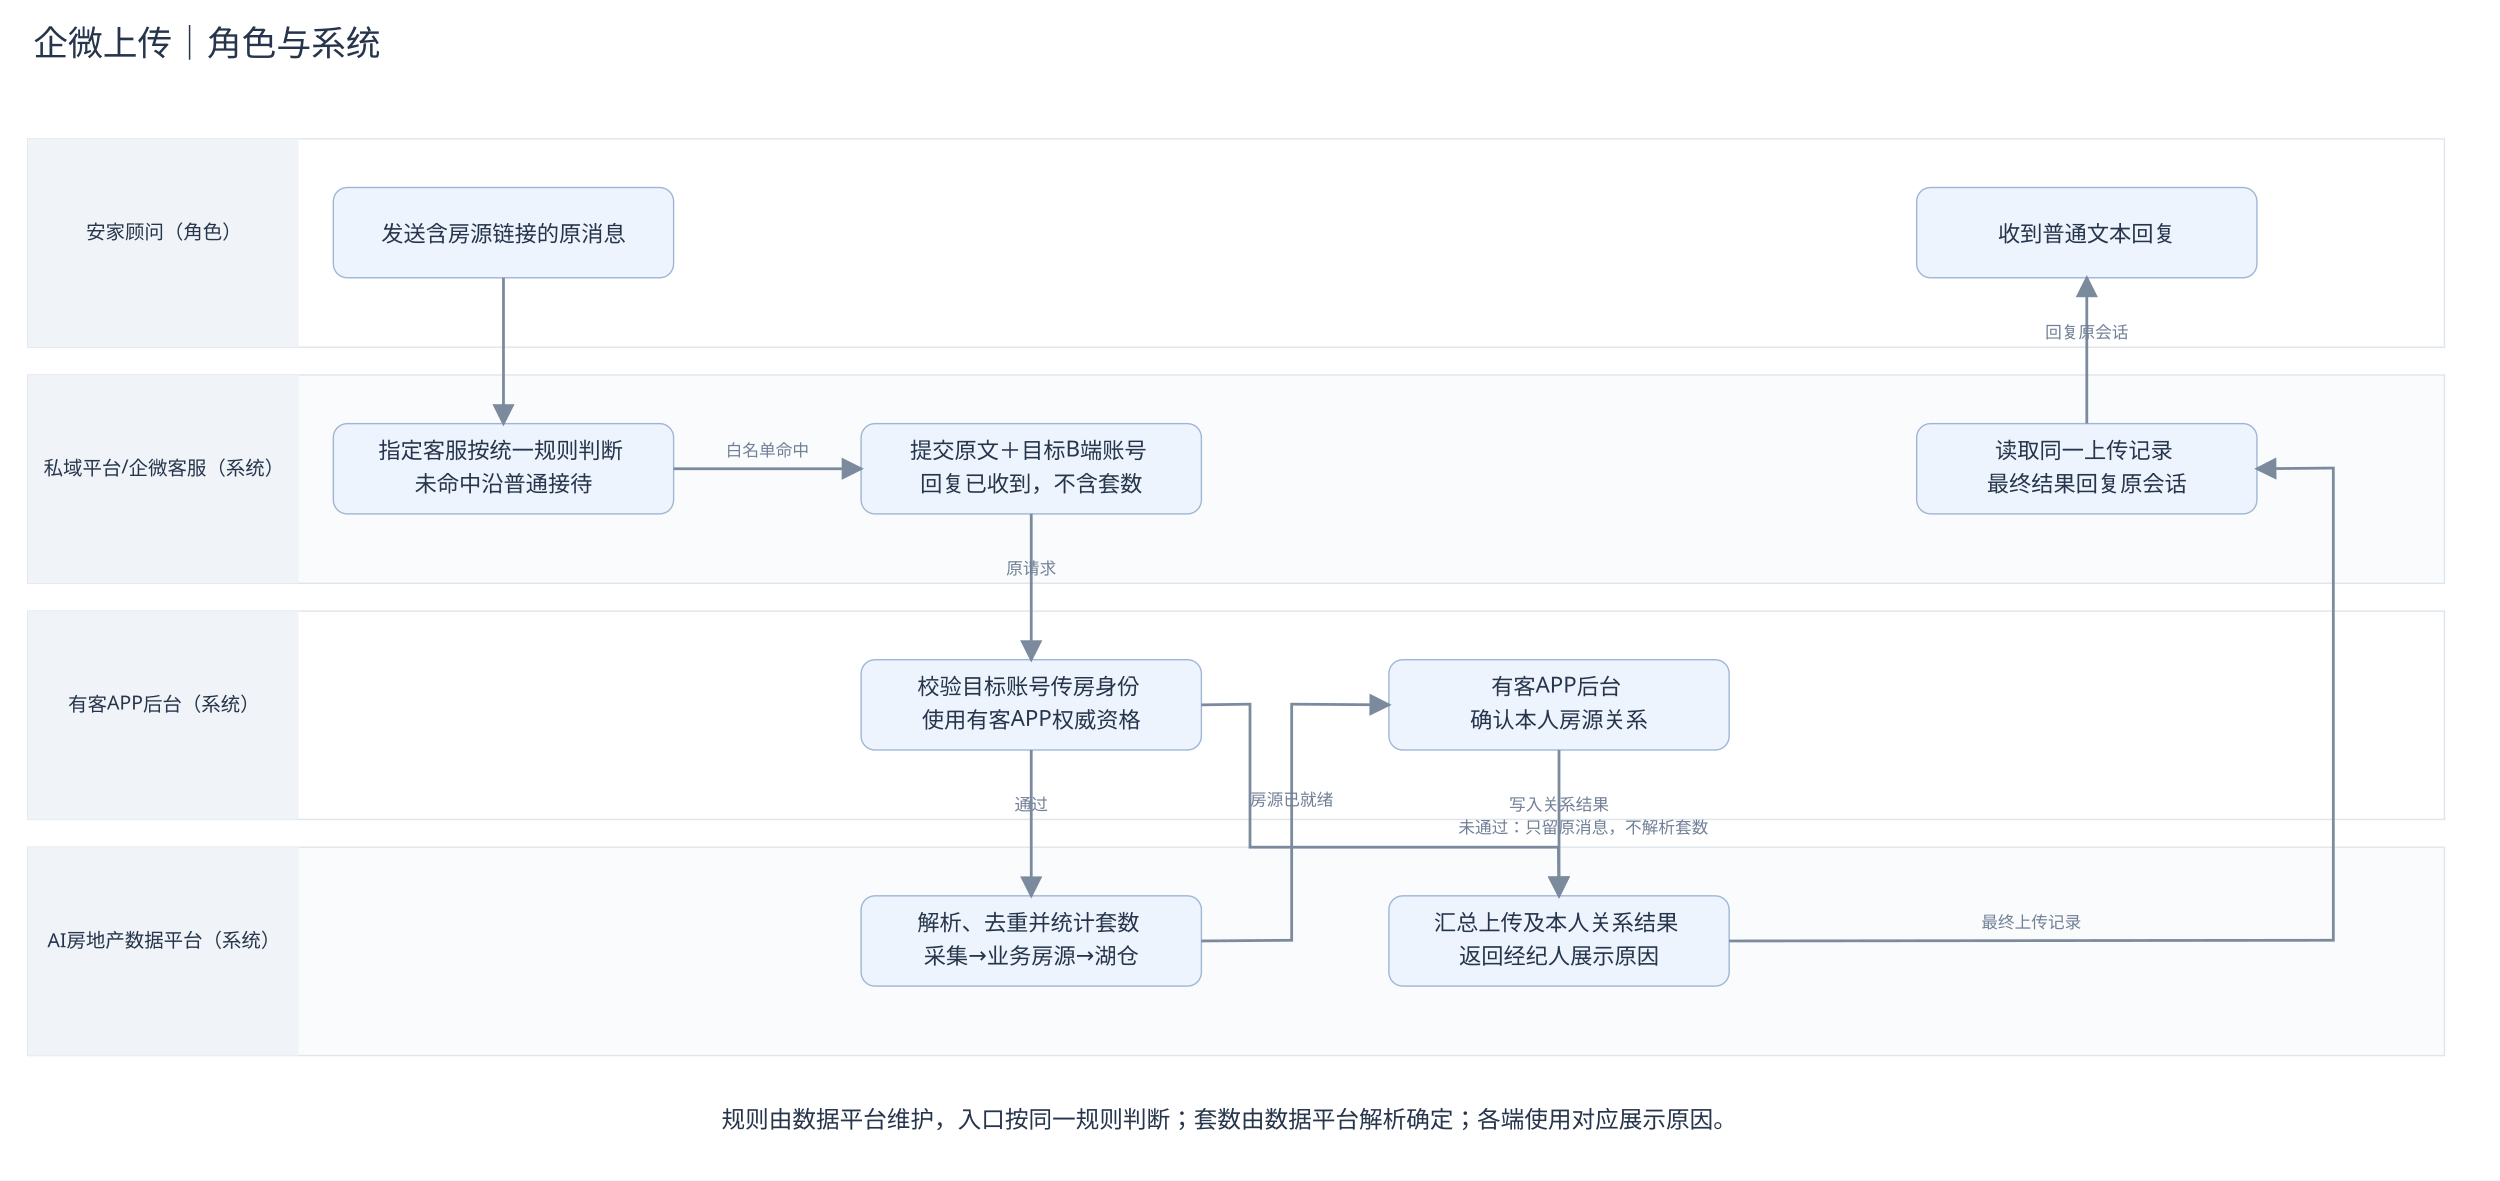
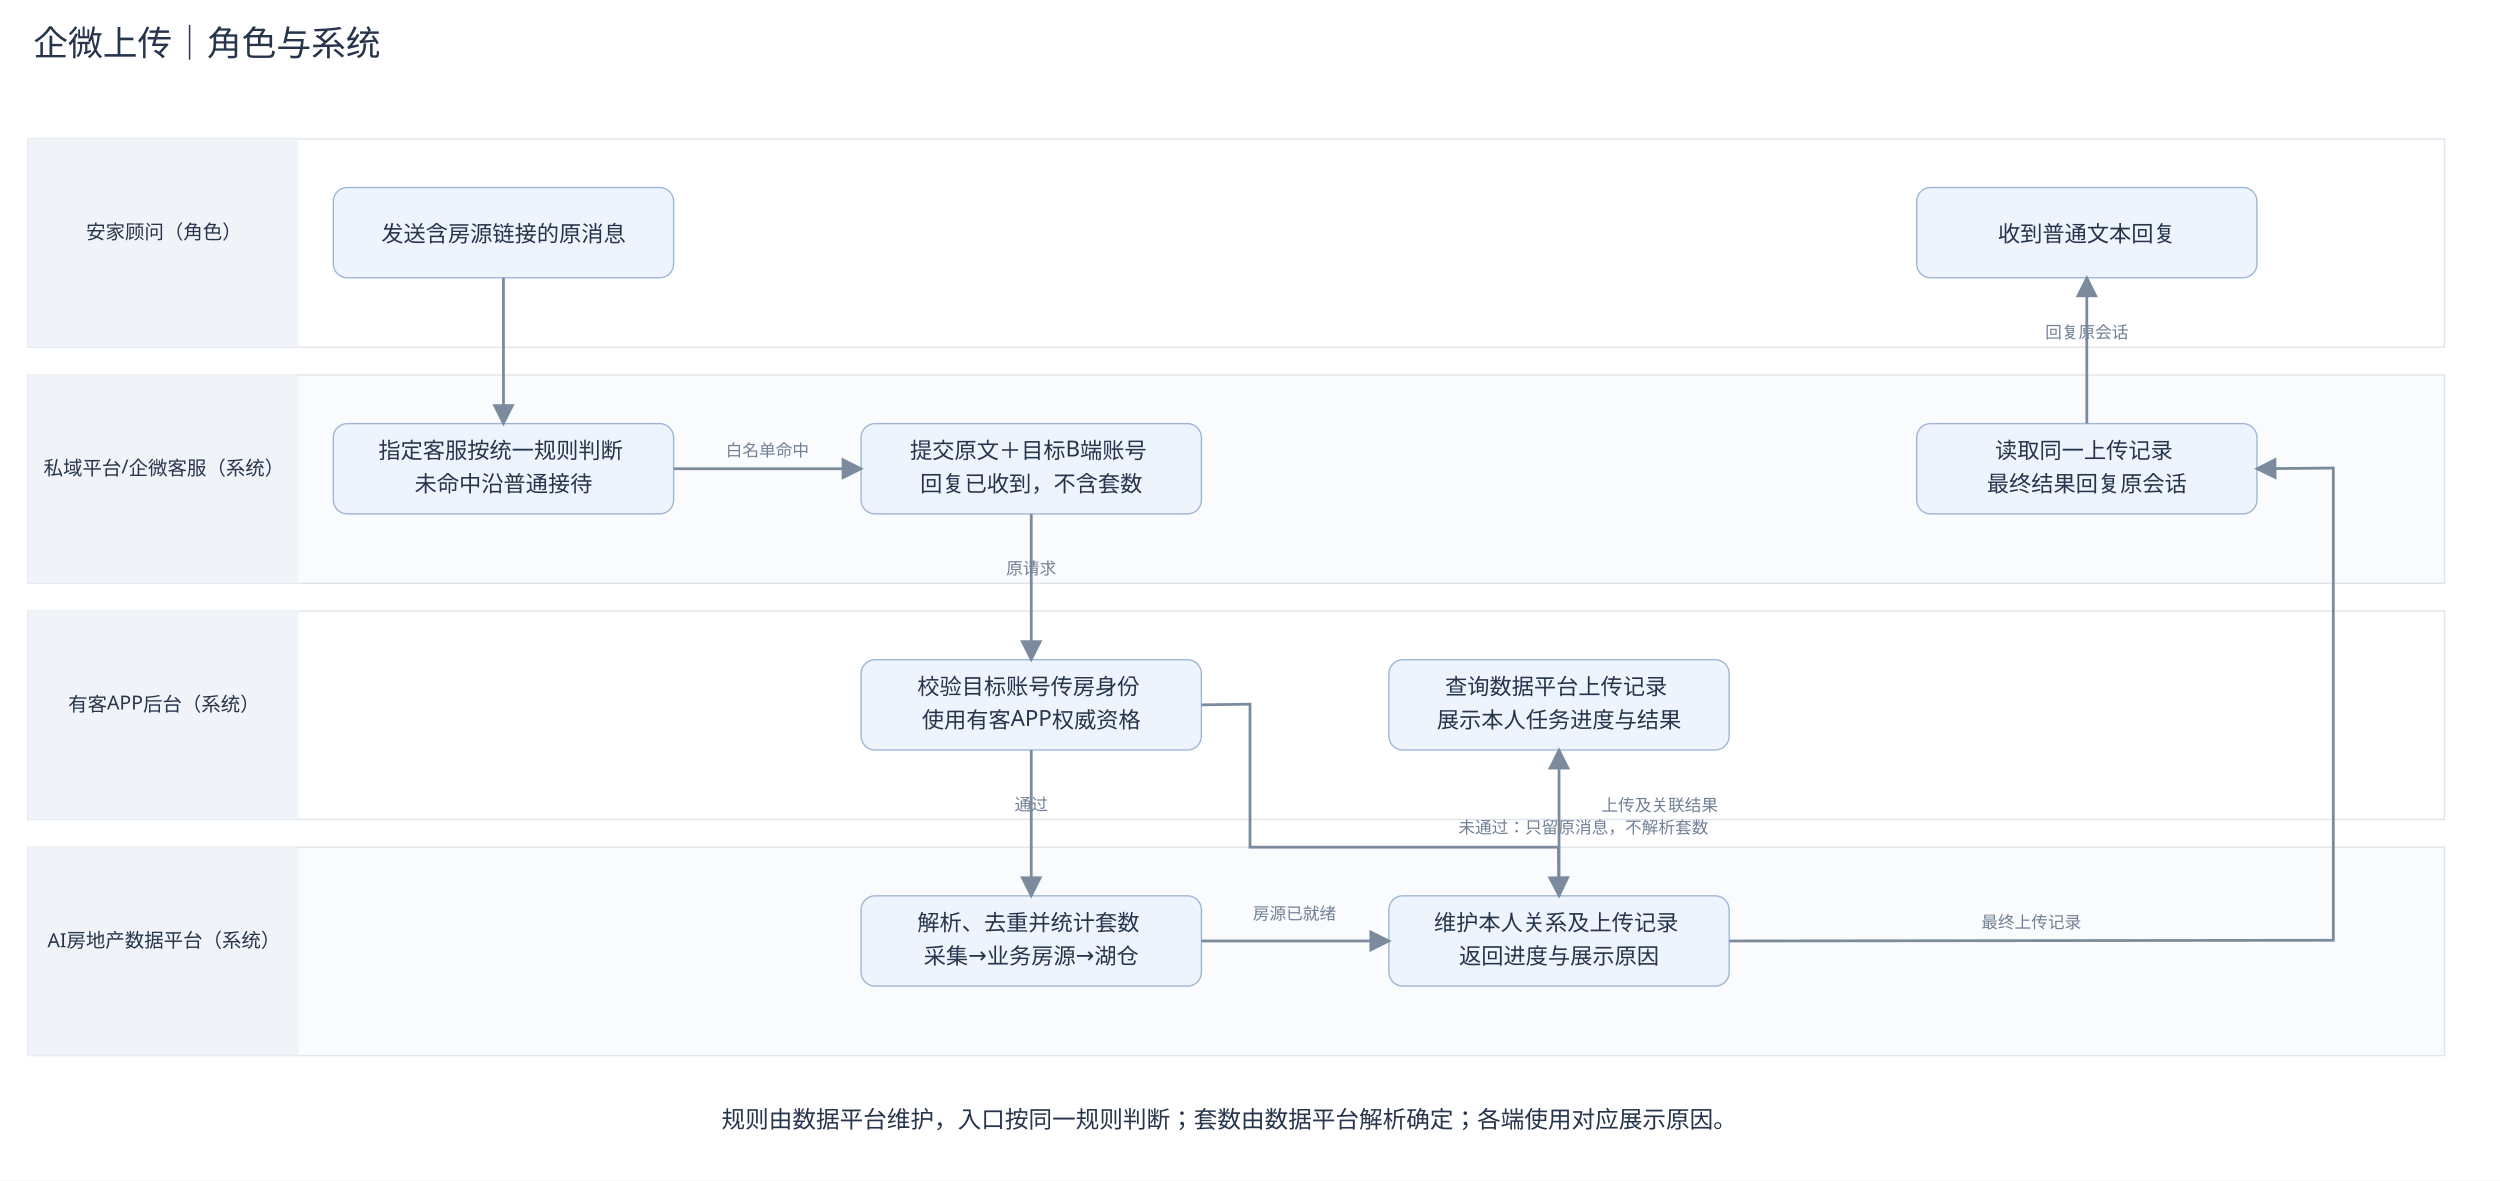
<svg xmlns="http://www.w3.org/2000/svg" width="1800" height="850" viewBox="0 0 1800 850">
  <defs>
    <marker id="arrow" markerWidth="8" markerHeight="8" refX="7" refY="4" orient="auto">
      <path d="M0 0L8 4L0 8" fill="#7b8b9d" />
    </marker>
  </defs>
  <rect width="1800" height="850" fill="white" />
  <text x="24" y="40" font-size="25" font-family="PingFang SC, sans-serif" fill="#26354b">企微上传｜角色与系统</text>
  <rect x="20" y="100" width="1740" height="150" fill="#fff" stroke="#dfe5ed" />
  <rect x="20" y="100" width="195" height="150" fill="#f0f3f8" />
  <text x="118" y="172" text-anchor="middle" font-size="14" fill="#26354b" font-family="PingFang SC, sans-serif">
    <tspan x="118" dy="0">安家顾问（角色）</tspan>
  </text>
  <rect x="20" y="270" width="1740" height="150" fill="#fafbfc" stroke="#dfe5ed" />
  <rect x="20" y="270" width="195" height="150" fill="#f0f3f8" />
  <text x="118" y="342" text-anchor="middle" font-size="14" fill="#26354b" font-family="PingFang SC, sans-serif">
    <tspan x="118" dy="0">私域平台/企微客服（系统）</tspan>
  </text>
  <rect x="20" y="440" width="1740" height="150" fill="#fff" stroke="#dfe5ed" />
  <rect x="20" y="440" width="195" height="150" fill="#f0f3f8" />
  <text x="118" y="512" text-anchor="middle" font-size="14" fill="#26354b" font-family="PingFang SC, sans-serif">
    <tspan x="118" dy="0">有客APP后台（系统）</tspan>
  </text>
  <rect x="20" y="610" width="1740" height="150" fill="#fafbfc" stroke="#dfe5ed" />
  <rect x="20" y="610" width="195" height="150" fill="#f0f3f8" />
  <text x="118" y="682" text-anchor="middle" font-size="14" fill="#26354b" font-family="PingFang SC, sans-serif">
    <tspan x="118" dy="0">AI房地产数据平台（系统）</tspan>
  </text>
  <rect x="240" y="135" width="245" height="65" rx="10" fill="#eef4fd" stroke="#9eb6d6" />
  <text x="362.5" y="174" text-anchor="middle" font-size="16" fill="#26354b" font-family="PingFang SC, sans-serif">
    <tspan x="362.5" dy="0">发送含房源链接的原消息</tspan>
  </text>
  <rect x="1380" y="135" width="245" height="65" rx="10" fill="#eef4fd" stroke="#9eb6d6" />
  <text x="1502.5" y="174" text-anchor="middle" font-size="16" fill="#26354b" font-family="PingFang SC, sans-serif">
    <tspan x="1502.5" dy="0">收到普通文本回复</tspan>
  </text>
  <rect x="240" y="305" width="245" height="65" rx="10" fill="#eef4fd" stroke="#9eb6d6" />
  <text x="362.5" y="330" text-anchor="middle" font-size="16" fill="#26354b" font-family="PingFang SC, sans-serif">
    <tspan x="362.5" dy="0">指定客服按统一规则判断</tspan>
    <tspan x="362.5" dy="24">未命中沿普通接待</tspan>
  </text>
  <rect x="620" y="305" width="245" height="65" rx="10" fill="#eef4fd" stroke="#9eb6d6" />
  <text x="742.5" y="330" text-anchor="middle" font-size="16" fill="#26354b" font-family="PingFang SC, sans-serif">
    <tspan x="742.5" dy="0">提交原文＋目标B端账号</tspan>
    <tspan x="742.5" dy="24">回复已收到，不含套数</tspan>
  </text>
  <rect x="1380" y="305" width="245" height="65" rx="10" fill="#eef4fd" stroke="#9eb6d6" />
  <text x="1502.5" y="330" text-anchor="middle" font-size="16" fill="#26354b" font-family="PingFang SC, sans-serif">
    <tspan x="1502.5" dy="0">读取同一上传记录</tspan>
    <tspan x="1502.5" dy="24">最终结果回复原会话</tspan>
  </text>
  <rect x="620" y="475" width="245" height="65" rx="10" fill="#eef4fd" stroke="#9eb6d6" />
  <text x="742.5" y="500" text-anchor="middle" font-size="16" fill="#26354b" font-family="PingFang SC, sans-serif">
    <tspan x="742.5" dy="0">校验目标账号传房身份</tspan>
    <tspan x="742.5" dy="24">使用有客APP权威资格</tspan>
  </text>
  <rect x="1000" y="475" width="245" height="65" rx="10" fill="#eef4fd" stroke="#9eb6d6" />
  <text x="1122.5" y="500" text-anchor="middle" font-size="16" fill="#26354b" font-family="PingFang SC, sans-serif">
-     <tspan x="1122.5" dy="0">有客APP后台</tspan>
-     <tspan x="1122.5" dy="24">确认本人房源关系</tspan>
+     <tspan x="1122.5" dy="0">查询数据平台上传记录</tspan>
+     <tspan x="1122.5" dy="24">展示本人任务进度与结果</tspan>
  </text>
  <rect x="620" y="645" width="245" height="65" rx="10" fill="#eef4fd" stroke="#9eb6d6" />
  <text x="742.5" y="670" text-anchor="middle" font-size="16" fill="#26354b" font-family="PingFang SC, sans-serif">
    <tspan x="742.5" dy="0">解析、去重并统计套数</tspan>
    <tspan x="742.5" dy="24">采集→业务房源→湖仓</tspan>
  </text>
  <rect x="1000" y="645" width="245" height="65" rx="10" fill="#eef4fd" stroke="#9eb6d6" />
  <text x="1122.5" y="670" text-anchor="middle" font-size="16" fill="#26354b" font-family="PingFang SC, sans-serif">
-     <tspan x="1122.5" dy="0">汇总上传及本人关系结果</tspan>
-     <tspan x="1122.5" dy="24">返回经纪人展示原因</tspan>
+     <tspan x="1122.5" dy="0">维护本人关系及上传记录</tspan>
+     <tspan x="1122.5" dy="24">返回进度与展示原因</tspan>
  </text>
  <polyline points="362.5,200 362.5,305" fill="none" stroke="#7b8b9d" stroke-width="2" marker-end="url(#arrow)" />
  <polyline points="485,337.5 620,337.5" fill="none" stroke="#7b8b9d" stroke-width="2" marker-end="url(#arrow)" />
  <text x="552.5" y="328.5" text-anchor="middle" font-size="12" fill="#718096" font-family="PingFang SC, sans-serif">
    <tspan x="552.5" dy="0">白名单命中</tspan>
  </text>
  <polyline points="742.5,370 742.5,475" fill="none" stroke="#7b8b9d" stroke-width="2" marker-end="url(#arrow)" />
  <text x="742.5" y="413.5" text-anchor="middle" font-size="12" fill="#718096" font-family="PingFang SC, sans-serif">
    <tspan x="742.5" dy="0">原请求</tspan>
  </text>
  <polyline points="742.5,540 742.5,645" fill="none" stroke="#7b8b9d" stroke-width="2" marker-end="url(#arrow)" />
  <text x="742.5" y="583.5" text-anchor="middle" font-size="12" fill="#718096" font-family="PingFang SC, sans-serif">
    <tspan x="742.5" dy="0">通过</tspan>
  </text>
-   <polyline points="865,677.5 930,677 930,507 1000,507.5" fill="none" stroke="#7b8b9d" stroke-width="2" marker-end="url(#arrow)" />
-   <text x="930" y="580" text-anchor="middle" font-size="12" fill="#718096" font-family="PingFang SC, sans-serif">
-     <tspan x="930" dy="0">房源已就绪</tspan>
+   <polyline points="865,677.5 1000,677.5" fill="none" stroke="#7b8b9d" stroke-width="2" marker-end="url(#arrow)" />
+   <text x="932" y="662" text-anchor="middle" font-size="12" fill="#718096" font-family="PingFang SC, sans-serif">
+     <tspan x="932" dy="0">房源已就绪</tspan>
  </text>
-   <polyline points="1122.5,540 1122.5,645" fill="none" stroke="#7b8b9d" stroke-width="2" marker-end="url(#arrow)" />
-   <text x="1122.5" y="583.5" text-anchor="middle" font-size="12" fill="#718096" font-family="PingFang SC, sans-serif">
-     <tspan x="1122.5" dy="0">写入关系结果</tspan>
+   <polyline points="1122.5,645 1122.5,540" fill="none" stroke="#7b8b9d" stroke-width="2" marker-end="url(#arrow)" />
+   <text x="1195" y="584" text-anchor="middle" font-size="12" fill="#718096" font-family="PingFang SC, sans-serif">
+     <tspan x="1195" dy="0">上传及关联结果</tspan>
  </text>
  <polyline points="865,507.5 900,507 900,610 1122,610 1122.5,645" fill="none" stroke="#7b8b9d" stroke-width="2" marker-end="url(#arrow)" />
  <text x="1140" y="600" text-anchor="middle" font-size="12" fill="#718096" font-family="PingFang SC, sans-serif">
    <tspan x="1140" dy="0">未通过：只留原消息，不解析套数</tspan>
  </text>
  <polyline points="1245,677.5 1680,677 1680,337 1625,337.5" fill="none" stroke="#7b8b9d" stroke-width="2" marker-end="url(#arrow)" />
  <text x="1462.5" y="668.25" text-anchor="middle" font-size="12" fill="#718096" font-family="PingFang SC, sans-serif">
    <tspan x="1462.5" dy="0">最终上传记录</tspan>
  </text>
  <polyline points="1502.5,305 1502.5,200" fill="none" stroke="#7b8b9d" stroke-width="2" marker-end="url(#arrow)" />
  <text x="1502.5" y="243.5" text-anchor="middle" font-size="12" fill="#718096" font-family="PingFang SC, sans-serif">
    <tspan x="1502.5" dy="0">回复原会话</tspan>
  </text>
  <text x="885" y="812" text-anchor="middle" font-size="17" fill="#26354b" font-family="PingFang SC, sans-serif">
    <tspan x="885" dy="0">规则由数据平台维护，入口按同一规则判断；套数由数据平台解析确定；各端使用对应展示原因。</tspan>
  </text>
</svg>
